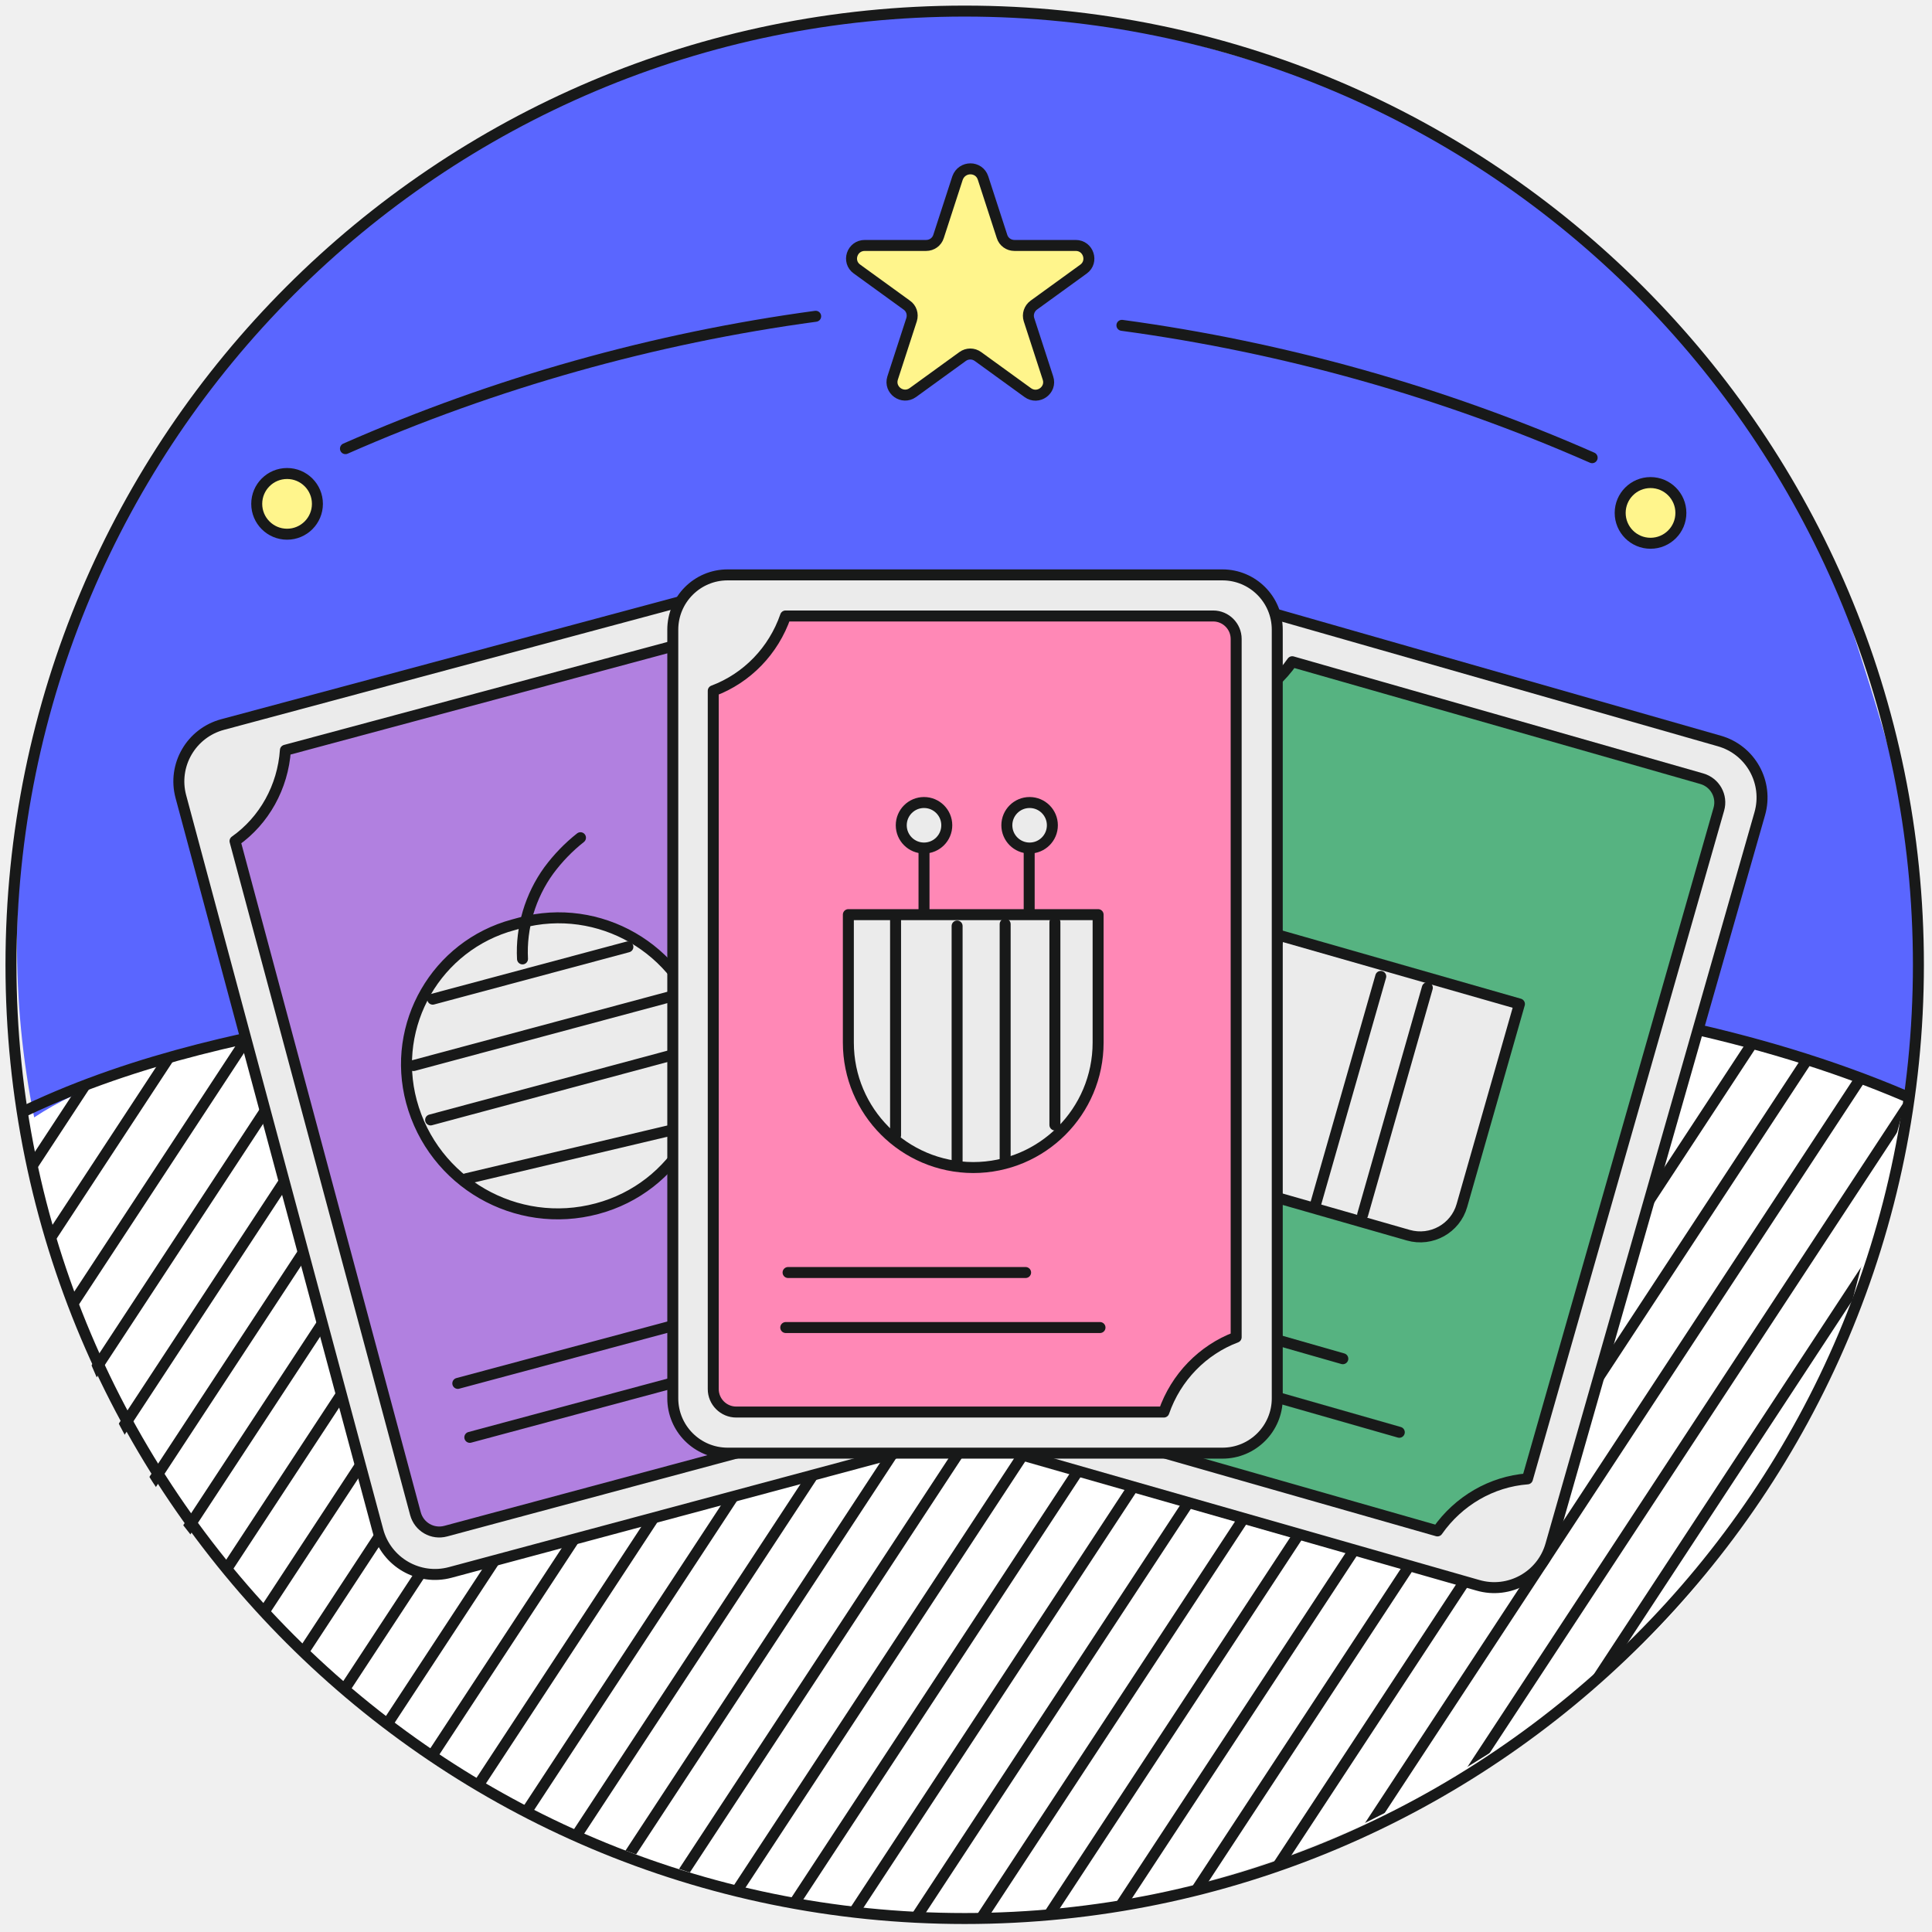
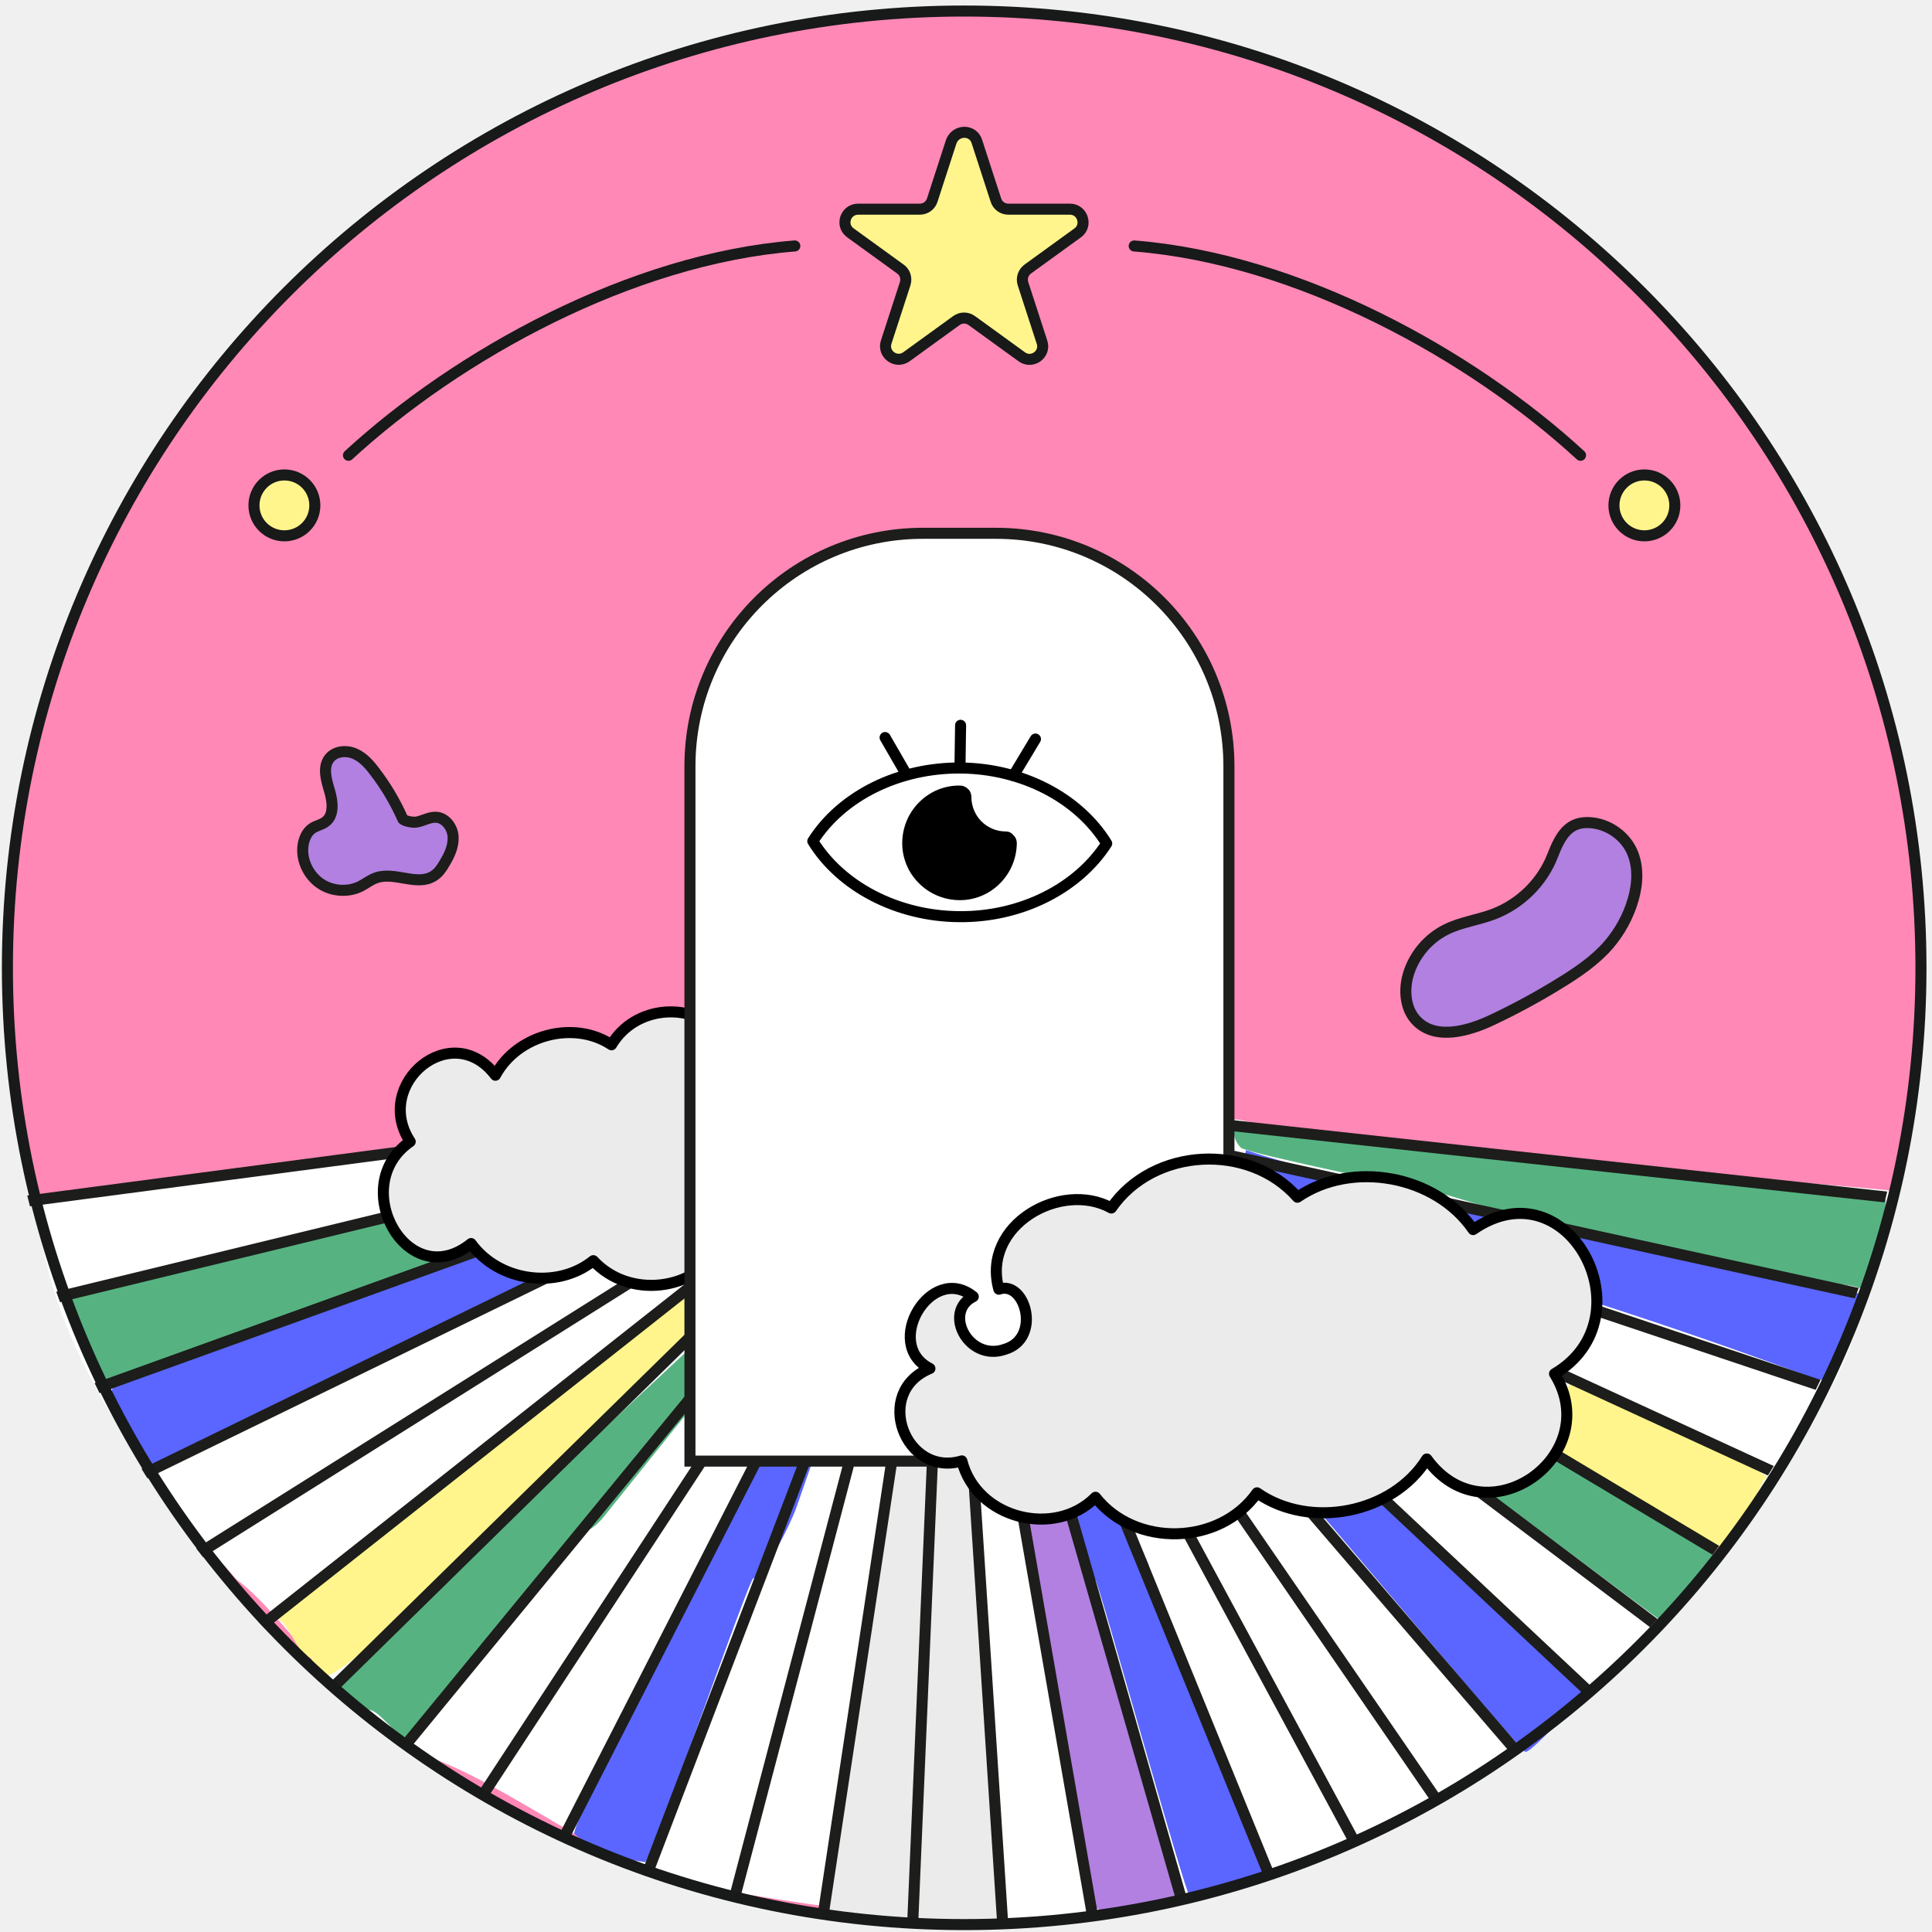
- <svg xmlns="http://www.w3.org/2000/svg" width="176" height="176" viewBox="0 0 176 176" fill="none">
-   <path d="M74.225 86.873C46.577 86.105 15.024 96.153 2.224 101.273C2.224 104.153 5.366 135.836 36.785 157.914C72.305 182.875 109.746 177.114 139.506 157.914C163.314 142.554 172.467 113.114 174.067 100.313C173.107 99.673 168.691 97.625 158.706 94.553C146.226 90.713 108.786 87.833 74.225 86.873Z" fill="white" />
-   <mask id="mask0_457_6587" style="mask-type:luminance" maskUnits="userSpaceOnUse" x="1" y="91" width="173" height="84">
-     <path d="M2.69 104.595C5.339 119.974 11.618 135.815 23.368 146.068C25.903 148.276 29.724 153.402 32.681 154.976C36.847 157.185 42.204 162.177 46.428 164.269C52.86 167.418 67.395 172.602 76.342 174.004C87.747 175.79 104.566 174.081 111.901 171.393C128.912 165.172 146.845 154.304 156.196 141.479C159.652 140.595 158.922 138.714 160.516 135.546C161.553 133.491 163.818 131.955 164.049 129.671C164.241 127.751 166.852 125.677 167.351 123.795C169.367 116.096 171.364 108.397 173.495 100.697C170.846 98.067 167.14 96.819 163.53 95.859C126.435 86.028 87.209 96.608 48.847 95.11C45.295 94.976 41.762 94.726 38.287 94.035C36.156 93.593 34.044 92.998 31.855 92.883C29.109 92.729 26.383 93.363 23.714 94.035C16.322 95.916 9.026 98.144 1.845 100.755C2.133 102.214 2.517 103.654 2.69 104.595Z" fill="white" />
+ <svg xmlns="http://www.w3.org/2000/svg" width="175" height="175" viewBox="0 0 175 175" fill="none">
+   <path d="M87.335 174.329C135.199 174.329 174 135.528 174 87.665C174 39.801 135.199 1 87.335 1C39.472 1 0.671 39.801 0.671 87.665C0.671 135.528 39.472 174.329 87.335 174.329Z" fill="#FF88B6" />
+   <path d="M153.277 142.268C159.655 137.212 164.98 128 167.297 122.694C168.561 119.764 168.714 117.351 169.71 114.727C170.668 112.199 171.587 110.59 172.143 107.928C154.503 106.109 139.392 106.262 122.136 103.216C119.473 102.757 117.539 102.623 112.31 101.435C101.776 100.707 89.615 98.486 79.043 98.275C73.718 98.16 68.719 99.52 63.472 100.42C56.864 100.42 50.85 102.259 44.721 103.14C31.257 105.074 17.123 107.047 3.333 108.943C4.31 122.273 13.79 134.531 21.432 143.073C25.952 146.329 32.675 157.399 38.037 158.912C45.277 160.942 55.964 169.886 63.414 170.959C76.534 172.836 89.059 175.9 107.848 171.878C119.167 169.465 130.007 163.106 139.219 157.092C141.192 155.79 144.774 151.461 146.957 150.561C150.424 149.144 151.324 145.352 153.277 142.268Z" fill="white" />
+   <path d="M112.444 114.21C112.98 115.397 111.965 116.891 112.502 118.079C112.712 118.538 113.095 118.864 113.498 119.17C114.244 119.764 114.972 120.377 115.719 120.971C116.524 121.622 117.328 122.292 118.209 122.867C118.956 123.365 119.722 123.805 120.469 124.284C122.518 125.567 124.414 127.061 126.291 128.555C128.705 130.47 131.137 132.366 133.55 134.282C133.665 134.377 133.799 134.473 133.952 134.512C134.086 134.531 150.462 146.922 150.596 146.884C153.239 146.137 153.028 141.732 155.671 140.966C152.817 138.227 135.58 128.038 132.209 125.969C129.547 124.322 127.134 122.254 124.319 120.894C123.342 120.434 122.327 120.051 121.388 119.534C120.373 118.979 119.473 118.27 118.535 117.581C116.524 116.106 114.417 114.765 112.214 113.597C112.119 113.865 112.233 114.172 112.444 114.21Z" fill="#56B381" />
+   <path d="M63.089 121.584C58.09 126.238 53.091 130.911 48.073 135.565C47.633 135.986 30.338 152.515 30.529 153.109C30.702 153.664 33 154.794 33.575 154.909C34.456 155.1 35.892 157.246 36.773 157.437C37.252 157.552 52.344 138.821 52.823 138.725C53.704 138.572 54.355 137.825 54.911 137.116C57.688 133.65 60.465 130.202 63.242 126.736C63.529 126.372 63.816 126.027 64.046 125.625C64.448 124.955 64.678 124.112 64.334 123.422C63.989 122.733 62.878 122.465 62.438 123.097C62.361 123.193 62.323 123.365 62.438 123.422C62.552 123.48 62.552 123.193 63.089 121.584Z" fill="#56B381" />
+   <path d="M11.242 128.383C10.936 127.751 10.63 127.119 10.304 126.487C10.208 126.276 10.093 126.046 10.17 125.817C10.246 125.568 10.495 125.433 10.725 125.319C16.548 122.427 22.906 120.856 29.073 118.768C31.486 117.945 33.861 117.045 36.236 116.144C45.238 112.735 54.259 109.345 63.26 105.936C63.375 106.702 63.414 107.488 63.337 108.254C63.318 108.56 63.26 108.886 63.107 109.154C62.897 109.518 62.494 109.709 62.13 109.901C49.107 116.489 35.604 122.12 22.81 129.168C22.255 129.475 21.68 129.8 21.029 129.896C20.436 129.992 14.843 132.903 14.249 132.807C11.625 132.367 12.755 130.164 11.242 128.383Z" fill="#5A66FF" />
+   <path d="M113.115 123.652C112.559 125.759 112.042 128.096 113.057 130.011C113.383 130.643 113.862 131.16 114.341 131.696C116.103 133.612 117.922 135.488 119.799 137.289C120.125 137.595 137.726 158.529 138.147 158.682C138.722 158.854 143.433 153.415 144.008 153.224C145.138 152.86 124.97 137.116 126.1 136.753C126.234 136.714 126.407 136.638 126.445 136.484C126.483 136.35 126.368 136.216 126.272 136.101C122.327 132.098 117.386 128.919 114.589 124.054C114.417 123.767 114.245 123.442 113.938 123.327C113.632 123.212 113.191 123.403 113.115 123.652Z" fill="#5A66FF" />
+   <path d="M170.821 108.656C153.833 106.664 136.845 104.692 119.856 102.719C118.611 102.585 117.386 102.432 116.141 102.297C114.743 102.144 113.345 101.972 111.946 101.934C111.563 102.585 111.87 103.447 112.406 103.964C112.961 104.481 130.448 108.062 131.175 108.273C143.969 112.161 141.058 111.069 154.178 113.617C155.805 113.923 157.893 115.015 159.54 115.225C160.843 115.398 162.605 115.991 163.907 116.183C166.109 116.528 166.952 116.049 169.021 116.872C170.438 114.057 170.629 111.969 170.821 108.656Z" fill="#56B381" />
+   <path d="M62.839 103.389C43.917 108.426 24.86 112.984 5.823 116.872C6.416 119.611 7.47 122.235 8.944 124.61C9.155 124.955 9.423 125.318 9.825 125.395C10.094 125.453 10.362 125.357 10.611 125.261C11.453 124.955 12.315 124.667 13.158 124.361C29.533 118.558 45.889 112.735 62.265 106.932C63.05 106.645 63.873 106.358 64.486 105.764C65.08 105.17 65.923 104.634 65.521 103.944C65.157 103.293 64.161 102.738 62.839 103.389Z" fill="#56B381" />
+   <path d="M97.372 136.695C97.448 138.629 97.908 140.545 98.693 142.307C98.827 142.594 98.961 142.881 99.21 143.073C99.517 143.303 107.427 171.84 107.81 171.878C108.461 171.936 114.245 169.867 114.915 169.829C115.662 169.79 103.903 143.169 104.094 142.46C104.19 142.058 104.018 141.656 103.845 141.273C103.328 140.123 102.811 138.993 102.313 137.844C102.179 137.538 101.949 137.27 101.834 136.963C98.789 129.168 97.621 132.443 96.338 132.903C95.974 133.037 97.353 136.58 97.372 136.695Z" fill="#5A66FF" />
+   <path d="M142.188 125.28C141.364 127.368 139.736 129.13 137.725 130.126C138.243 130.375 138.721 130.739 139.085 131.198C139.468 131.677 141.001 131.811 141.594 132.022C145.406 133.286 154.848 140.87 156.169 140.315C158.755 139.223 158.41 135.661 160.057 133.765C157.146 131.543 145.827 125.836 142.188 125.28Z" fill="#FFF58C" />
+   <path d="M112.865 104.174C112.559 105.4 112.31 106.875 113.191 107.794C113.65 108.273 114.321 108.484 114.953 108.656C121.196 110.418 127.593 111.701 133.665 114C135.637 114.746 137.553 115.608 139.544 116.336C141 116.872 142.475 117.332 143.95 117.811C150.729 119.975 157.471 122.312 164.155 124.802C164.577 124.955 165.132 125.108 165.439 124.782C165.534 124.687 165.592 124.553 165.668 124.418C166.569 122.427 167.469 120.435 168.388 118.462C168.541 118.136 168.675 117.773 168.541 117.447C168.388 117.102 167.967 116.987 167.603 116.911C163.217 115.934 158.831 114.957 154.426 113.98C151.208 113.272 147.991 112.544 144.754 111.95C142.494 111.529 140.157 111.491 137.993 110.763C130.083 108.062 121.043 106.932 112.865 104.174Z" fill="#5A66FF" />
+   <path d="M62.475 117.178C58.185 120.454 53.876 123.69 49.567 126.946C48.475 127.77 47.383 128.593 46.292 129.398C44.357 130.853 42.423 132.309 40.508 133.764C39.876 134.243 25.243 145.773 24.975 146.52C26.239 146.98 26.833 149.757 28.116 150.159C29.035 150.465 24.975 158.854 45.526 137.078C45.889 136.695 46.426 136.503 46.809 136.12C51.693 131.447 56.557 126.774 61.441 122.101C61.862 121.698 62.303 121.258 62.495 120.703C62.916 119.553 62.111 118.136 62.475 117.178Z" fill="#FFF58C" />
+   <path d="M71.995 126.908C71.037 128.134 65.272 138.706 64.315 139.913C63.893 140.449 51.655 165.52 52.019 166.094C52.191 166.382 54.872 168.029 55.179 168.144C55.888 168.412 57.688 168.508 58.435 168.68C58.894 168.795 67.781 143.15 68.222 142.977C68.739 142.786 69.103 142.307 69.409 141.828C70.443 140.239 71.324 138.553 72.052 136.791C72.129 136.6 75.5 126.908 75.5 126.908C75.5 126.908 73.24 126.564 71.995 126.908Z" fill="#5A66FF" />
+   <path d="M86.531 127.54C84.788 127.368 83.007 127.521 81.322 128C81.264 133.171 79.942 138.247 78.908 143.322C78.851 143.609 74.733 173.238 74.925 173.449C75.078 173.621 79.962 173.832 80.172 173.87C82.528 174.253 82.643 173.832 85.037 173.87C85.612 173.889 89.902 174.215 90.361 173.87C90.993 173.372 89.059 143.226 89.021 142.422C88.868 138.323 88.484 134.225 87.91 130.164C87.737 129.092 87.508 127.636 86.531 127.54Z" fill="#EBEBEB" />
+   <path d="M36.486 74.181C35.816 72.668 34.973 71.232 33.958 69.91C33.46 69.24 32.885 68.589 32.119 68.263C31.353 67.938 30.357 68.034 29.84 68.685C29.208 69.489 29.553 70.638 29.84 71.596C30.127 72.554 30.3 73.818 29.495 74.43C29.151 74.699 28.691 74.775 28.327 75.005C27.753 75.369 27.484 76.078 27.427 76.767C27.331 78.031 27.982 79.334 29.036 80.042C30.089 80.751 31.545 80.847 32.675 80.272C33.154 80.023 33.575 79.678 34.092 79.506C35.758 78.931 37.788 80.291 39.263 79.353C39.704 79.085 40.01 78.644 40.259 78.204C40.7 77.476 41.083 76.671 41.044 75.809C41.006 74.967 40.374 74.086 39.531 74.028C38.938 73.99 38.401 74.316 37.807 74.45C37.252 74.565 36.486 74.277 36.486 74.181Z" fill="#B180E0" stroke="#1D1D1B" stroke-miterlimit="10" />
+   <path d="M95.59 132.022C94.288 132.673 92.698 132.673 91.396 132.041C91.702 133.592 92.009 135.144 92.334 136.676C92.909 139.472 93.483 142.268 94.058 145.065C94.077 145.141 94.096 145.218 94.135 145.275C94.288 145.467 98.942 172.606 99.133 172.74C100.704 173.87 105.032 172.28 106.564 172.184C105.798 168.047 97.141 135.756 95.59 132.022Z" fill="#B180E0" />
+   <mask id="mask0_457_7125" style="mask-type:luminance" maskUnits="userSpaceOnUse" x="0" y="1" width="174" height="174">
+     <path d="M86.665 174.329C134.528 174.329 173.329 135.528 173.329 87.665C173.329 39.801 134.528 1 86.665 1C38.801 1 0 39.801 0 87.665C0 135.528 38.801 174.329 86.665 174.329Z" fill="white" />
  </mask>
-   <g mask="url(#mask0_457_6587)">
-     <path d="M197.323 83.129L138.128 173.294" stroke="#181919" stroke-miterlimit="10" stroke-linecap="round" stroke-linejoin="round" />
-     <path d="M191.159 83.417L131.965 173.581" stroke="#181919" stroke-miterlimit="10" stroke-linecap="round" stroke-linejoin="round" />
-     <path d="M184.996 83.705L125.802 173.87" stroke="#181919" stroke-miterlimit="10" stroke-linecap="round" stroke-linejoin="round" />
-     <path d="M178.833 83.993L119.638 174.157" stroke="#181919" stroke-miterlimit="10" stroke-linecap="round" stroke-linejoin="round" />
-     <path d="M172.669 84.281L113.475 174.445" stroke="#181919" stroke-miterlimit="10" stroke-linecap="round" stroke-linejoin="round" />
-     <path d="M166.506 84.569L107.312 174.734" stroke="#181919" stroke-miterlimit="10" stroke-linecap="round" stroke-linejoin="round" />
-     <path d="M160.343 84.857L101.148 175.022" stroke="#181919" stroke-miterlimit="10" stroke-linecap="round" stroke-linejoin="round" />
-     <path d="M154.18 85.145L94.985 175.31" stroke="#181919" stroke-miterlimit="10" stroke-linecap="round" stroke-linejoin="round" />
-     <path d="M148.017 85.414L88.822 175.598" stroke="#181919" stroke-miterlimit="10" stroke-linecap="round" stroke-linejoin="round" />
-     <path d="M141.853 85.702L82.659 175.886" stroke="#181919" stroke-miterlimit="10" stroke-linecap="round" stroke-linejoin="round" />
-     <path d="M135.69 85.99L76.495 176.174" stroke="#181919" stroke-miterlimit="10" stroke-linecap="round" stroke-linejoin="round" />
-     <path d="M129.527 86.278L70.332 176.462" stroke="#181919" stroke-miterlimit="10" stroke-linecap="round" stroke-linejoin="round" />
-     <path d="M123.363 86.566L64.169 176.75" stroke="#181919" stroke-miterlimit="10" stroke-linecap="round" stroke-linejoin="round" />
-     <path d="M117.2 86.854L58.005 177.038" stroke="#181919" stroke-miterlimit="10" stroke-linecap="round" stroke-linejoin="round" />
-     <path d="M111.037 87.142L51.842 177.325" stroke="#181919" stroke-miterlimit="10" stroke-linecap="round" stroke-linejoin="round" />
-     <path d="M104.874 87.43L45.679 177.614" stroke="#181919" stroke-miterlimit="10" stroke-linecap="round" stroke-linejoin="round" />
-     <path d="M98.71 87.718L39.516 177.901" stroke="#181919" stroke-miterlimit="10" stroke-linecap="round" stroke-linejoin="round" />
-     <path d="M92.546 88.006L33.352 178.19" stroke="#181919" stroke-miterlimit="10" stroke-linecap="round" stroke-linejoin="round" />
-     <path d="M86.383 88.294L27.189 178.478" stroke="#181919" stroke-miterlimit="10" stroke-linecap="round" stroke-linejoin="round" />
-     <path d="M80.22 88.582L21.026 178.766" stroke="#181919" stroke-miterlimit="10" stroke-linecap="round" stroke-linejoin="round" />
-     <path d="M74.057 88.87L14.863 179.054" stroke="#181919" stroke-miterlimit="10" stroke-linecap="round" stroke-linejoin="round" />
-     <path d="M67.894 89.158L8.699 179.342" stroke="#181919" stroke-miterlimit="10" stroke-linecap="round" stroke-linejoin="round" />
-     <path d="M61.73 89.446L2.536 179.63" stroke="#181919" stroke-miterlimit="10" stroke-linecap="round" stroke-linejoin="round" />
-     <path d="M55.567 89.734L-3.627 179.917" stroke="#181919" stroke-miterlimit="10" stroke-linecap="round" stroke-linejoin="round" />
-     <path d="M49.404 90.022L-9.791 180.205" stroke="#181919" stroke-miterlimit="10" stroke-linecap="round" stroke-linejoin="round" />
-     <path d="M43.241 90.31L-15.954 180.494" stroke="#181919" stroke-miterlimit="10" stroke-linecap="round" stroke-linejoin="round" />
-     <path d="M37.077 90.598L-22.117 180.782" stroke="#181919" stroke-miterlimit="10" stroke-linecap="round" stroke-linejoin="round" />
-     <path d="M30.914 90.886L-28.28 181.07" stroke="#181919" stroke-miterlimit="10" stroke-linecap="round" stroke-linejoin="round" />
-     <path d="M24.751 91.174L-34.444 181.358" stroke="#181919" stroke-miterlimit="10" stroke-linecap="round" stroke-linejoin="round" />
-     <path d="M18.588 91.462L-40.607 181.646" stroke="#181919" stroke-miterlimit="10" stroke-linecap="round" stroke-linejoin="round" />
-     <path d="M12.424 91.75L-46.77 181.934" stroke="#181919" stroke-miterlimit="10" stroke-linecap="round" stroke-linejoin="round" />
-     <path d="M6.261 92.038L-52.933 182.222" stroke="#181919" stroke-miterlimit="10" stroke-linecap="round" stroke-linejoin="round" />
+   <g mask="url(#mask0_457_7125)">
+     <path d="M199.281 111.529L109.111 101.685" stroke="#1D1D1B" stroke-miterlimit="10" />
+     <path d="M197.232 123.519L108.652 104.06" stroke="#1D1D1B" stroke-miterlimit="10" />
+     <path d="M193.899 135.24L107.905 106.396" stroke="#1D1D1B" stroke-miterlimit="10" />
+     <path d="M189.341 146.54L106.947 108.618" stroke="#1D1D1B" stroke-miterlimit="10" />
+     <path d="M183.595 157.265L105.74 110.744" stroke="#1D1D1B" stroke-miterlimit="10" />
+     <path d="M176.719 167.32L104.304 112.717" stroke="#1D1D1B" stroke-miterlimit="10" />
+     <path d="M168.809 176.59L102.676 114.517" stroke="#1D1D1B" stroke-miterlimit="10" />
+     <path d="M159.961 184.94L100.857 116.145" stroke="#1D1D1B" stroke-miterlimit="10" />
+     <path d="M150.251 192.314L98.884 117.562" stroke="#1D1D1B" stroke-miterlimit="10" />
+     <path d="M139.832 198.596L96.758 118.769" stroke="#1D1D1B" stroke-miterlimit="10" />
+     <path d="M128.781 203.71L94.517 119.745" stroke="#1D1D1B" stroke-miterlimit="10" />
+     <path d="M117.251 207.636L92.2 120.454" stroke="#1D1D1B" stroke-miterlimit="10" />
+     <path d="M105.357 210.279L89.806 120.933" stroke="#1D1D1B" stroke-miterlimit="10" />
+     <path d="M93.253 211.639L87.373 121.124" stroke="#1D1D1B" stroke-miterlimit="10" />
+     <path d="M81.072 211.696L84.941 121.067" stroke="#1D1D1B" stroke-miterlimit="10" />
+     <path d="M68.968 210.432L82.528 120.76" stroke="#1D1D1B" stroke-miterlimit="10" />
+     <path d="M57.055 207.885L80.153 120.186" stroke="#1D1D1B" stroke-miterlimit="10" />
+     <path d="M45.487 204.093L77.874 119.363" stroke="#1D1D1B" stroke-miterlimit="10" />
+     <path d="M34.398 199.056L75.671 118.309" stroke="#1D1D1B" stroke-miterlimit="10" />
+     <path d="M23.902 192.869L73.603 117.007" stroke="#1D1D1B" stroke-miterlimit="10" />
+     <path d="M14.134 185.592L71.688 115.494" stroke="#1D1D1B" stroke-miterlimit="10" />
+     <path d="M5.209 177.318L69.964 113.789" stroke="#1D1D1B" stroke-miterlimit="10" />
+     <path d="M-2.777 168.125L68.413 111.912" stroke="#1D1D1B" stroke-miterlimit="10" />
+     <path d="M-9.729 158.127L67.072 109.882" stroke="#1D1D1B" stroke-miterlimit="10" />
+     <path d="M-15.571 147.44L65.961 107.717" stroke="#1D1D1B" stroke-miterlimit="10" />
+     <path d="M-20.244 136.197L65.08 105.439" stroke="#1D1D1B" stroke-miterlimit="10" />
+     <path d="M-23.672 124.514L64.467 103.083" stroke="#1D1D1B" stroke-miterlimit="10" />
+     <path d="M-25.817 112.525L64.103 100.67" stroke="#1D1D1B" stroke-miterlimit="10" />
  </g>
-   <path d="M173.956 99.757C154.468 93.325 135.517 87.238 115.165 86.086C105.488 85.529 95.792 86.24 86.134 86.95C63.17 88.621 40.053 90.329 17.762 96.032C12.655 97.337 7.509 98.893 3.112 101.792C-1.189 80.595 3.477 57.535 15.688 39.391C27.9 21.247 47.503 7.288 69.295 3.16C81.084 0.299 93.545 0.28 105.353 3.103C107.849 3.698 110.307 4.427 112.784 5.138C115.357 5.887 117.949 6.655 120.464 7.576C126.915 9.957 132.925 13.451 138.608 17.33C143.197 20.46 147.632 23.877 151.357 27.986C155.063 32.056 158.001 36.741 160.938 41.407C163.05 44.767 165.162 48.127 166.717 51.775C167.62 53.887 168.33 56.095 169.021 58.284C172.458 69.017 175.953 80.115 174.762 91.308C174.359 95.033 174.34 96.531 173.956 100.045C173.841 98.893 173.86 99.507 173.956 99.757Z" fill="#5A66FF" />
-   <path d="M87.881 174.772C135.864 174.772 174.762 135.874 174.762 87.891C174.762 39.908 135.864 1.01 87.881 1.01C39.898 1.01 1 39.908 1 87.891C1 135.874 39.898 174.772 87.881 174.772Z" stroke="#181919" stroke-miterlimit="10" />
-   <path d="M2.401 101.139C12.462 96.377 23.483 94.093 34.485 92.365C66.069 87.373 98.307 86.547 130.102 89.907C144.963 91.481 159.901 93.997 173.648 99.872" stroke="#181919" stroke-miterlimit="10" stroke-linecap="round" stroke-linejoin="round" />
-   <path d="M34.428 139.444L16.476 72.569C15.708 69.708 17.416 66.771 20.277 66.003L63.055 54.521C65.916 53.753 68.873 55.443 69.641 58.323L87.593 125.197C88.361 128.058 86.653 130.996 83.792 131.764L41.014 143.245C38.153 144.013 35.196 142.305 34.428 139.444Z" fill="#EBEBEB" stroke="#181919" stroke-miterlimit="10" stroke-linecap="round" stroke-linejoin="round" />
-   <path d="M82.659 121.146L66.224 59.878C65.897 58.668 64.668 57.958 63.459 58.284L25.999 68.345C25.769 71.686 24.079 74.739 21.41 76.621L37.846 137.889C38.172 139.098 39.401 139.809 40.61 139.482L78.07 129.421C78.3 126.08 79.99 123.047 82.659 121.146Z" fill="#B180E0" stroke="#181919" stroke-miterlimit="10" stroke-linecap="round" stroke-linejoin="round" />
-   <path d="M41.705 126.023L62.614 120.416" stroke="#181919" stroke-miterlimit="10" stroke-linecap="round" stroke-linejoin="round" />
-   <path d="M42.799 130.938L70.467 123.508" stroke="#181919" stroke-miterlimit="10" stroke-linecap="round" stroke-linejoin="round" />
-   <path d="M54.396 110.106C47.023 112.083 39.458 107.706 37.481 100.352C35.599 93.344 39.766 86.125 46.774 84.243L47.407 84.07C54.588 82.15 61.98 86.413 63.919 93.594C65.859 100.794 61.596 108.186 54.396 110.106Z" fill="#EBEBEB" stroke="#181919" stroke-miterlimit="10" stroke-linecap="round" stroke-linejoin="round" />
-   <path d="M42.473 107.379L62.748 102.579" stroke="#181919" stroke-miterlimit="10" stroke-linecap="round" stroke-linejoin="round" />
-   <path d="M39.228 102.022L63.824 95.418" stroke="#181919" stroke-miterlimit="10" stroke-linecap="round" stroke-linejoin="round" />
-   <path d="M37.673 97.069L62.288 90.464" stroke="#181919" stroke-miterlimit="10" stroke-linecap="round" stroke-linejoin="round" />
-   <path d="M39.42 91.021L57.199 86.259" stroke="#181919" stroke-miterlimit="10" stroke-linecap="round" stroke-linejoin="round" />
-   <path d="M47.599 87.353C47.446 84.512 48.31 81.612 49.999 79.289C50.825 78.176 51.785 77.177 52.88 76.313" stroke="#181919" stroke-miterlimit="10" stroke-linecap="round" stroke-linejoin="round" />
-   <path d="M88.361 125.6L107.389 59.014C108.195 56.153 111.19 54.502 114.032 55.327L156.618 67.5C159.479 68.307 161.13 71.283 160.305 74.144L141.277 140.73C140.471 143.591 137.475 145.242 134.634 144.416L92.048 132.244C89.206 131.418 87.555 128.461 88.361 125.6Z" fill="#EBEBEB" stroke="#181919" stroke-miterlimit="10" stroke-linecap="round" stroke-linejoin="round" />
-   <path d="M155.025 70.937L117.719 60.281C115.798 63.027 112.784 64.774 109.52 65.024L92.086 126.023C91.741 127.213 92.432 128.461 93.641 128.807L130.947 139.463C132.867 136.717 135.882 134.97 139.146 134.721L156.58 73.721C156.925 72.531 156.234 71.283 155.025 70.937Z" fill="#56B381" stroke="#181919" stroke-miterlimit="10" stroke-linecap="round" stroke-linejoin="round" />
-   <path d="M111.286 103.558L116.528 85.203L138.416 91.462L133.175 109.818C132.579 111.911 130.391 113.12 128.298 112.525L114.013 108.435C111.901 107.84 110.691 105.67 111.286 103.558Z" fill="#EBEBEB" stroke="#181919" stroke-miterlimit="10" stroke-linecap="round" stroke-linejoin="round" />
-   <path d="M125.783 88.947L119.869 109.626" stroke="#181919" stroke-miterlimit="10" stroke-linecap="round" stroke-linejoin="round" />
-   <path d="M130.026 89.984L124.131 110.662" stroke="#181919" stroke-miterlimit="10" stroke-linecap="round" stroke-linejoin="round" />
-   <path d="M101.514 117.824L122.327 123.776" stroke="#181919" stroke-miterlimit="10" stroke-linecap="round" stroke-linejoin="round" />
-   <path d="M99.92 122.605L127.472 130.477" stroke="#181919" stroke-miterlimit="10" stroke-linecap="round" stroke-linejoin="round" />
-   <path d="M61.289 127.386V57.363C61.289 54.617 63.516 52.371 66.281 52.371H111.363C114.109 52.371 116.355 54.598 116.355 57.363V127.386C116.355 130.132 114.128 132.378 111.363 132.378H66.281C63.516 132.378 61.289 130.132 61.289 127.386Z" fill="#EBEBEB" stroke="#181919" stroke-miterlimit="10" stroke-linecap="round" stroke-linejoin="round" />
-   <path d="M112.611 121.818V58.207C112.611 57.055 111.67 56.114 110.518 56.114H71.561C70.466 59.282 68.047 61.778 64.975 62.93V126.541C64.975 127.693 65.916 128.634 67.068 128.634H106.025C107.12 125.466 109.558 122.97 112.611 121.818Z" fill="#FF88B6" stroke="#181919" stroke-miterlimit="10" stroke-linecap="round" stroke-linejoin="round" />
-   <path d="M77.283 94.976V83.321H100.035V94.976C100.035 101.254 94.947 106.361 88.649 106.361C82.371 106.342 77.283 101.254 77.283 94.976Z" fill="#EBEBEB" stroke="#181919" stroke-miterlimit="10" stroke-linecap="round" stroke-linejoin="round" />
-   <path d="M81.584 83.667V103.424" stroke="#181919" stroke-miterlimit="10" stroke-linecap="round" stroke-linejoin="round" />
-   <path d="M87.19 84.358V105.882" stroke="#181919" stroke-miterlimit="10" stroke-linecap="round" stroke-linejoin="round" />
-   <path d="M91.567 84.186V105.69" stroke="#181919" stroke-miterlimit="10" stroke-linecap="round" stroke-linejoin="round" />
-   <path d="M96.099 84.012V102.483" stroke="#181919" stroke-miterlimit="10" stroke-linecap="round" stroke-linejoin="round" />
-   <path d="M84.175 77.293V82.861" stroke="#181919" stroke-miterlimit="10" stroke-linecap="round" stroke-linejoin="round" />
-   <path d="M93.756 77.293V82.861" stroke="#181919" stroke-miterlimit="10" stroke-linecap="round" stroke-linejoin="round" />
-   <path d="M84.175 77.254C85.32 77.254 86.249 76.326 86.249 75.18C86.249 74.035 85.32 73.107 84.175 73.107C83.03 73.107 82.102 74.035 82.102 75.18C82.102 76.326 83.03 77.254 84.175 77.254Z" fill="#EBEBEB" stroke="#181919" stroke-miterlimit="10" stroke-linecap="round" stroke-linejoin="round" />
-   <path d="M93.795 77.254C94.94 77.254 95.868 76.326 95.868 75.18C95.868 74.035 94.94 73.107 93.795 73.107C92.65 73.107 91.721 74.035 91.721 75.18C91.721 76.326 92.65 77.254 93.795 77.254Z" fill="#EBEBEB" stroke="#181919" stroke-miterlimit="10" stroke-linecap="round" stroke-linejoin="round" />
-   <path d="M71.791 115.923H93.43" stroke="#181919" stroke-miterlimit="10" stroke-linecap="round" stroke-linejoin="round" />
-   <path d="M71.58 120.935H100.207" stroke="#181919" stroke-miterlimit="10" stroke-linecap="round" stroke-linejoin="round" />
-   <path d="M89.552 16.216L91.28 21.535C91.434 22.034 91.894 22.36 92.413 22.36H98C99.152 22.36 99.632 23.839 98.71 24.511L94.179 27.794C93.757 28.101 93.584 28.639 93.738 29.119L95.466 34.438C95.83 35.532 94.563 36.453 93.622 35.762L89.091 32.479C88.669 32.172 88.112 32.172 87.689 32.479L83.158 35.762C82.217 36.434 80.969 35.532 81.315 34.438L83.043 29.119C83.197 28.62 83.024 28.082 82.601 27.794L78.07 24.511C77.129 23.839 77.609 22.36 78.781 22.36H84.368C84.886 22.36 85.347 22.034 85.501 21.535L87.229 16.216C87.632 15.103 89.187 15.103 89.552 16.216Z" fill="#FFF58C" stroke="#181919" stroke-miterlimit="10" stroke-linecap="round" stroke-linejoin="round" />
-   <path d="M31.47 40.87C45.083 34.879 59.56 30.809 74.306 28.812" stroke="#181919" stroke-miterlimit="10" stroke-linecap="round" stroke-linejoin="round" />
-   <path d="M26.152 48.665C27.678 48.665 28.916 47.427 28.916 45.9C28.916 44.373 27.678 43.135 26.152 43.135C24.625 43.135 23.387 44.373 23.387 45.9C23.387 47.427 24.625 48.665 26.152 48.665Z" fill="#FFF58C" stroke="#181919" stroke-miterlimit="10" stroke-linecap="round" stroke-linejoin="round" />
-   <path d="M145.04 41.695C131.427 35.705 116.95 31.634 102.204 29.637" stroke="#181919" stroke-miterlimit="10" stroke-linecap="round" stroke-linejoin="round" />
-   <path d="M150.359 49.49C151.886 49.49 153.124 48.253 153.124 46.726C153.124 45.199 151.886 43.961 150.359 43.961C148.832 43.961 147.594 45.199 147.594 46.726C147.594 48.253 148.832 49.49 150.359 49.49Z" fill="#FFF58C" stroke="#181919" stroke-miterlimit="10" stroke-linecap="round" stroke-linejoin="round" />
+   <path d="M87.335 174.329C135.199 174.329 174 135.528 174 87.665C174 39.801 135.199 1 87.335 1C39.472 1 0.671 39.801 0.671 87.665C0.671 135.528 39.472 174.329 87.335 174.329Z" stroke="#181919" stroke-miterlimit="10" />
+   <path d="M73.718 106.587C76.457 108.694 79.272 103.159 76.208 101.723C79.732 99.98 77.414 94.464 73.929 95.766C72.818 92.013 67.876 90.978 65.463 93.813C62.839 90.633 57.534 91.017 55.389 94.636C51.98 92.376 46.847 93.717 44.874 97.394C40.91 92.185 33.728 98.199 37.156 103.408C31.41 107.373 36.907 117.275 42.672 112.64C45.162 116.087 50.467 116.834 53.742 114.191C56.921 117.638 62.897 117.026 65.348 112.889C68.585 114.574 73.431 111.337 72.128 107.181C70.5 107.871 69.294 104.098 71.554 103.255C73.814 102.259 75.595 105.477 73.718 106.587Z" fill="#EBEBEB" stroke="black" stroke-miterlimit="10" stroke-linecap="round" stroke-linejoin="round" />
+   <path d="M62.495 132.347V69.412C62.495 57.749 71.937 48.306 83.601 48.306H90.209C101.873 48.306 111.315 57.749 111.315 69.412V132.347H62.495Z" fill="white" stroke="#1D1D1B" stroke-miterlimit="10" />
+   <path d="M140.637 77.495C139.699 79.927 137.688 81.9 135.236 82.819C133.857 83.336 132.344 83.528 131.023 84.179C129.376 84.983 128.111 86.477 127.575 88.22C127.135 89.676 127.269 91.419 128.341 92.491C130.065 94.234 133.014 93.41 135.217 92.357C137.285 91.38 139.296 90.289 141.25 89.082C142.878 88.086 144.468 87.013 145.713 85.577C146.728 84.39 147.494 82.992 147.934 81.478C148.356 80.023 148.432 78.395 147.781 77.035C147.053 75.522 145.406 74.488 143.721 74.507C142.054 74.526 141.327 75.714 140.637 77.495Z" fill="#B180E0" stroke="#1D1D1B" stroke-miterlimit="10" />
+   <path d="M86.876 83.03C81.303 82.992 76.17 80.329 73.623 76.193C76.247 72.075 81.399 69.528 86.991 69.566C92.584 69.604 97.697 72.266 100.245 76.403C97.602 80.502 92.45 83.088 86.876 83.03Z" stroke="black" stroke-miterlimit="10" stroke-linecap="round" stroke-linejoin="round" />
+   <path d="M91.07 75.311C90.247 75.311 89.461 74.966 88.887 74.392C88.312 73.798 87.987 73.013 87.987 72.189C87.987 71.921 87.891 71.653 87.68 71.462C87.489 71.27 87.221 71.155 86.952 71.155C85.573 71.136 84.252 71.672 83.275 72.649C82.298 73.607 81.743 74.928 81.724 76.307C81.705 77.686 82.241 79.008 83.218 79.984C84.175 80.961 85.497 81.517 86.876 81.536C88.255 81.555 89.576 81.019 90.553 80.042C91.53 79.084 92.085 77.763 92.104 76.384C92.104 76.116 92.009 75.847 91.798 75.656C91.606 75.407 91.357 75.311 91.07 75.311Z" fill="black" />
+   <path d="M87.01 65.697L86.953 69.566" stroke="black" stroke-miterlimit="10" stroke-linecap="round" stroke-linejoin="round" />
+   <path d="M80.173 66.808L82.107 70.159" stroke="black" stroke-miterlimit="10" stroke-linecap="round" stroke-linejoin="round" />
+   <path d="M93.791 66.942L91.799 70.255" stroke="black" stroke-miterlimit="10" stroke-linecap="round" stroke-linejoin="round" />
+   <path d="M88.159 117.447C84.348 114.363 79.904 121.756 84.233 123.959C79.023 126.104 82.011 133.86 87.125 132.328C88.465 137.576 95.552 139.338 99.229 135.622C102.811 140.181 110.491 140.008 113.861 135.22C118.65 138.572 126.157 137.097 129.241 132.156C134.623 139.587 145.406 131.83 140.809 124.437C149.389 119.381 142.092 105.381 133.435 111.375C130.064 106.453 122.442 105.055 117.52 108.445C113.153 103.485 104.477 103.906 100.665 109.422C96.107 106.894 88.868 110.973 90.476 116.776C92.87 115.934 94.364 121.22 91.032 122.216C87.737 123.384 85.363 118.845 88.159 117.447Z" fill="#EBEBEB" stroke="black" stroke-miterlimit="10" stroke-linecap="round" stroke-linejoin="round" />
+   <path d="M88.485 12.817L90.208 18.122C90.362 18.62 90.821 18.946 91.338 18.946H96.912C98.061 18.946 98.54 20.421 97.62 21.091L93.1 24.366C92.679 24.673 92.507 25.209 92.66 25.688L94.384 30.993C94.748 32.085 93.483 33.004 92.545 32.314L88.025 29.039C87.604 28.733 87.048 28.733 86.627 29.039L82.107 32.314C81.168 32.985 79.924 32.085 80.268 30.993L81.992 25.688C82.145 25.19 81.973 24.654 81.551 24.366L77.031 21.091C76.093 20.421 76.572 18.946 77.74 18.946H83.314C83.831 18.946 84.29 18.62 84.444 18.122L86.167 12.817C86.588 11.706 88.14 11.706 88.485 12.817Z" fill="#FFF58C" stroke="#181919" stroke-miterlimit="10" stroke-linecap="round" stroke-linejoin="round" />
+   <path d="M31.564 41.239C41.446 32.142 57.151 23.447 71.994 22.279" stroke="#181919" stroke-miterlimit="10" stroke-linecap="round" stroke-linejoin="round" />
+   <path d="M25.761 48.536C27.284 48.536 28.518 47.302 28.518 45.779C28.518 44.255 27.284 43.02 25.761 43.02C24.237 43.02 23.003 44.255 23.003 45.779C23.003 47.302 24.237 48.536 25.761 48.536Z" fill="#FFF58C" stroke="#181919" stroke-miterlimit="10" stroke-linecap="round" stroke-linejoin="round" />
+   <path d="M143.165 41.239C133.282 32.142 117.577 23.447 102.734 22.279" stroke="#181919" stroke-miterlimit="10" stroke-linecap="round" stroke-linejoin="round" />
+   <path d="M148.949 48.536C150.472 48.536 151.706 47.302 151.706 45.779C151.706 44.255 150.472 43.02 148.949 43.02C147.425 43.02 146.191 44.255 146.191 45.779C146.191 47.302 147.425 48.536 148.949 48.536Z" fill="#FFF58C" stroke="#181919" stroke-miterlimit="10" stroke-linecap="round" stroke-linejoin="round" />
</svg>
